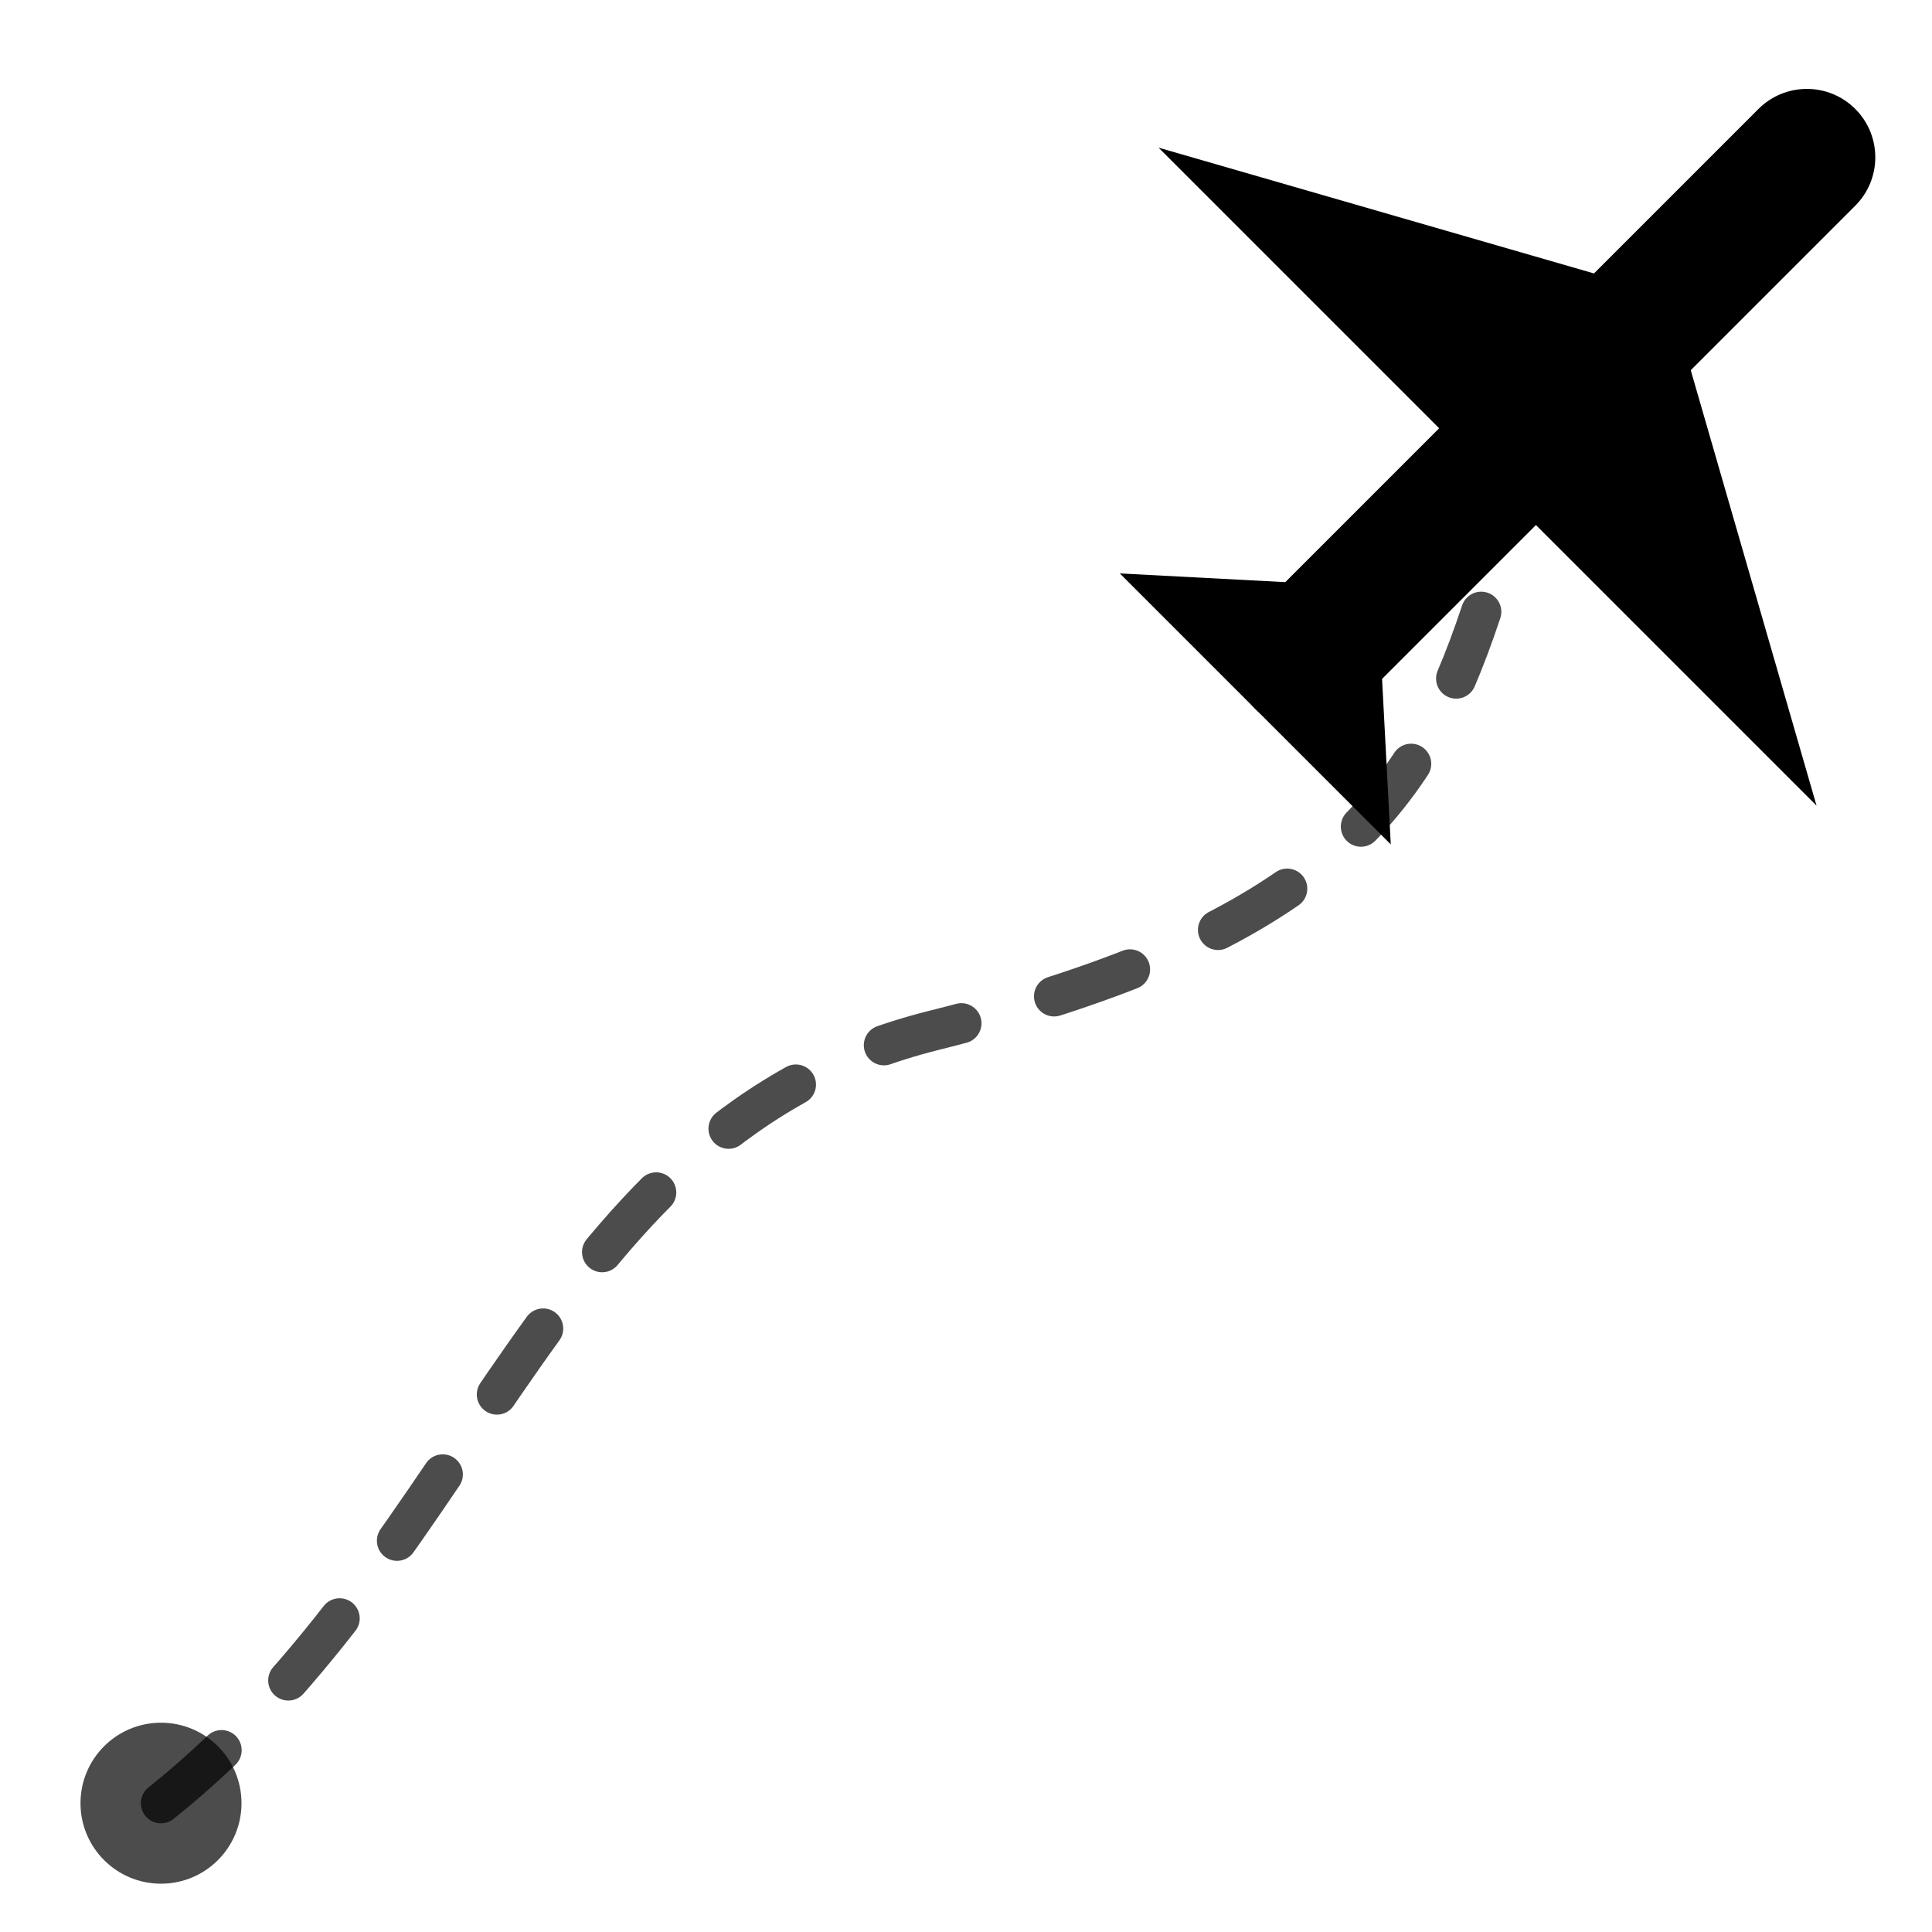
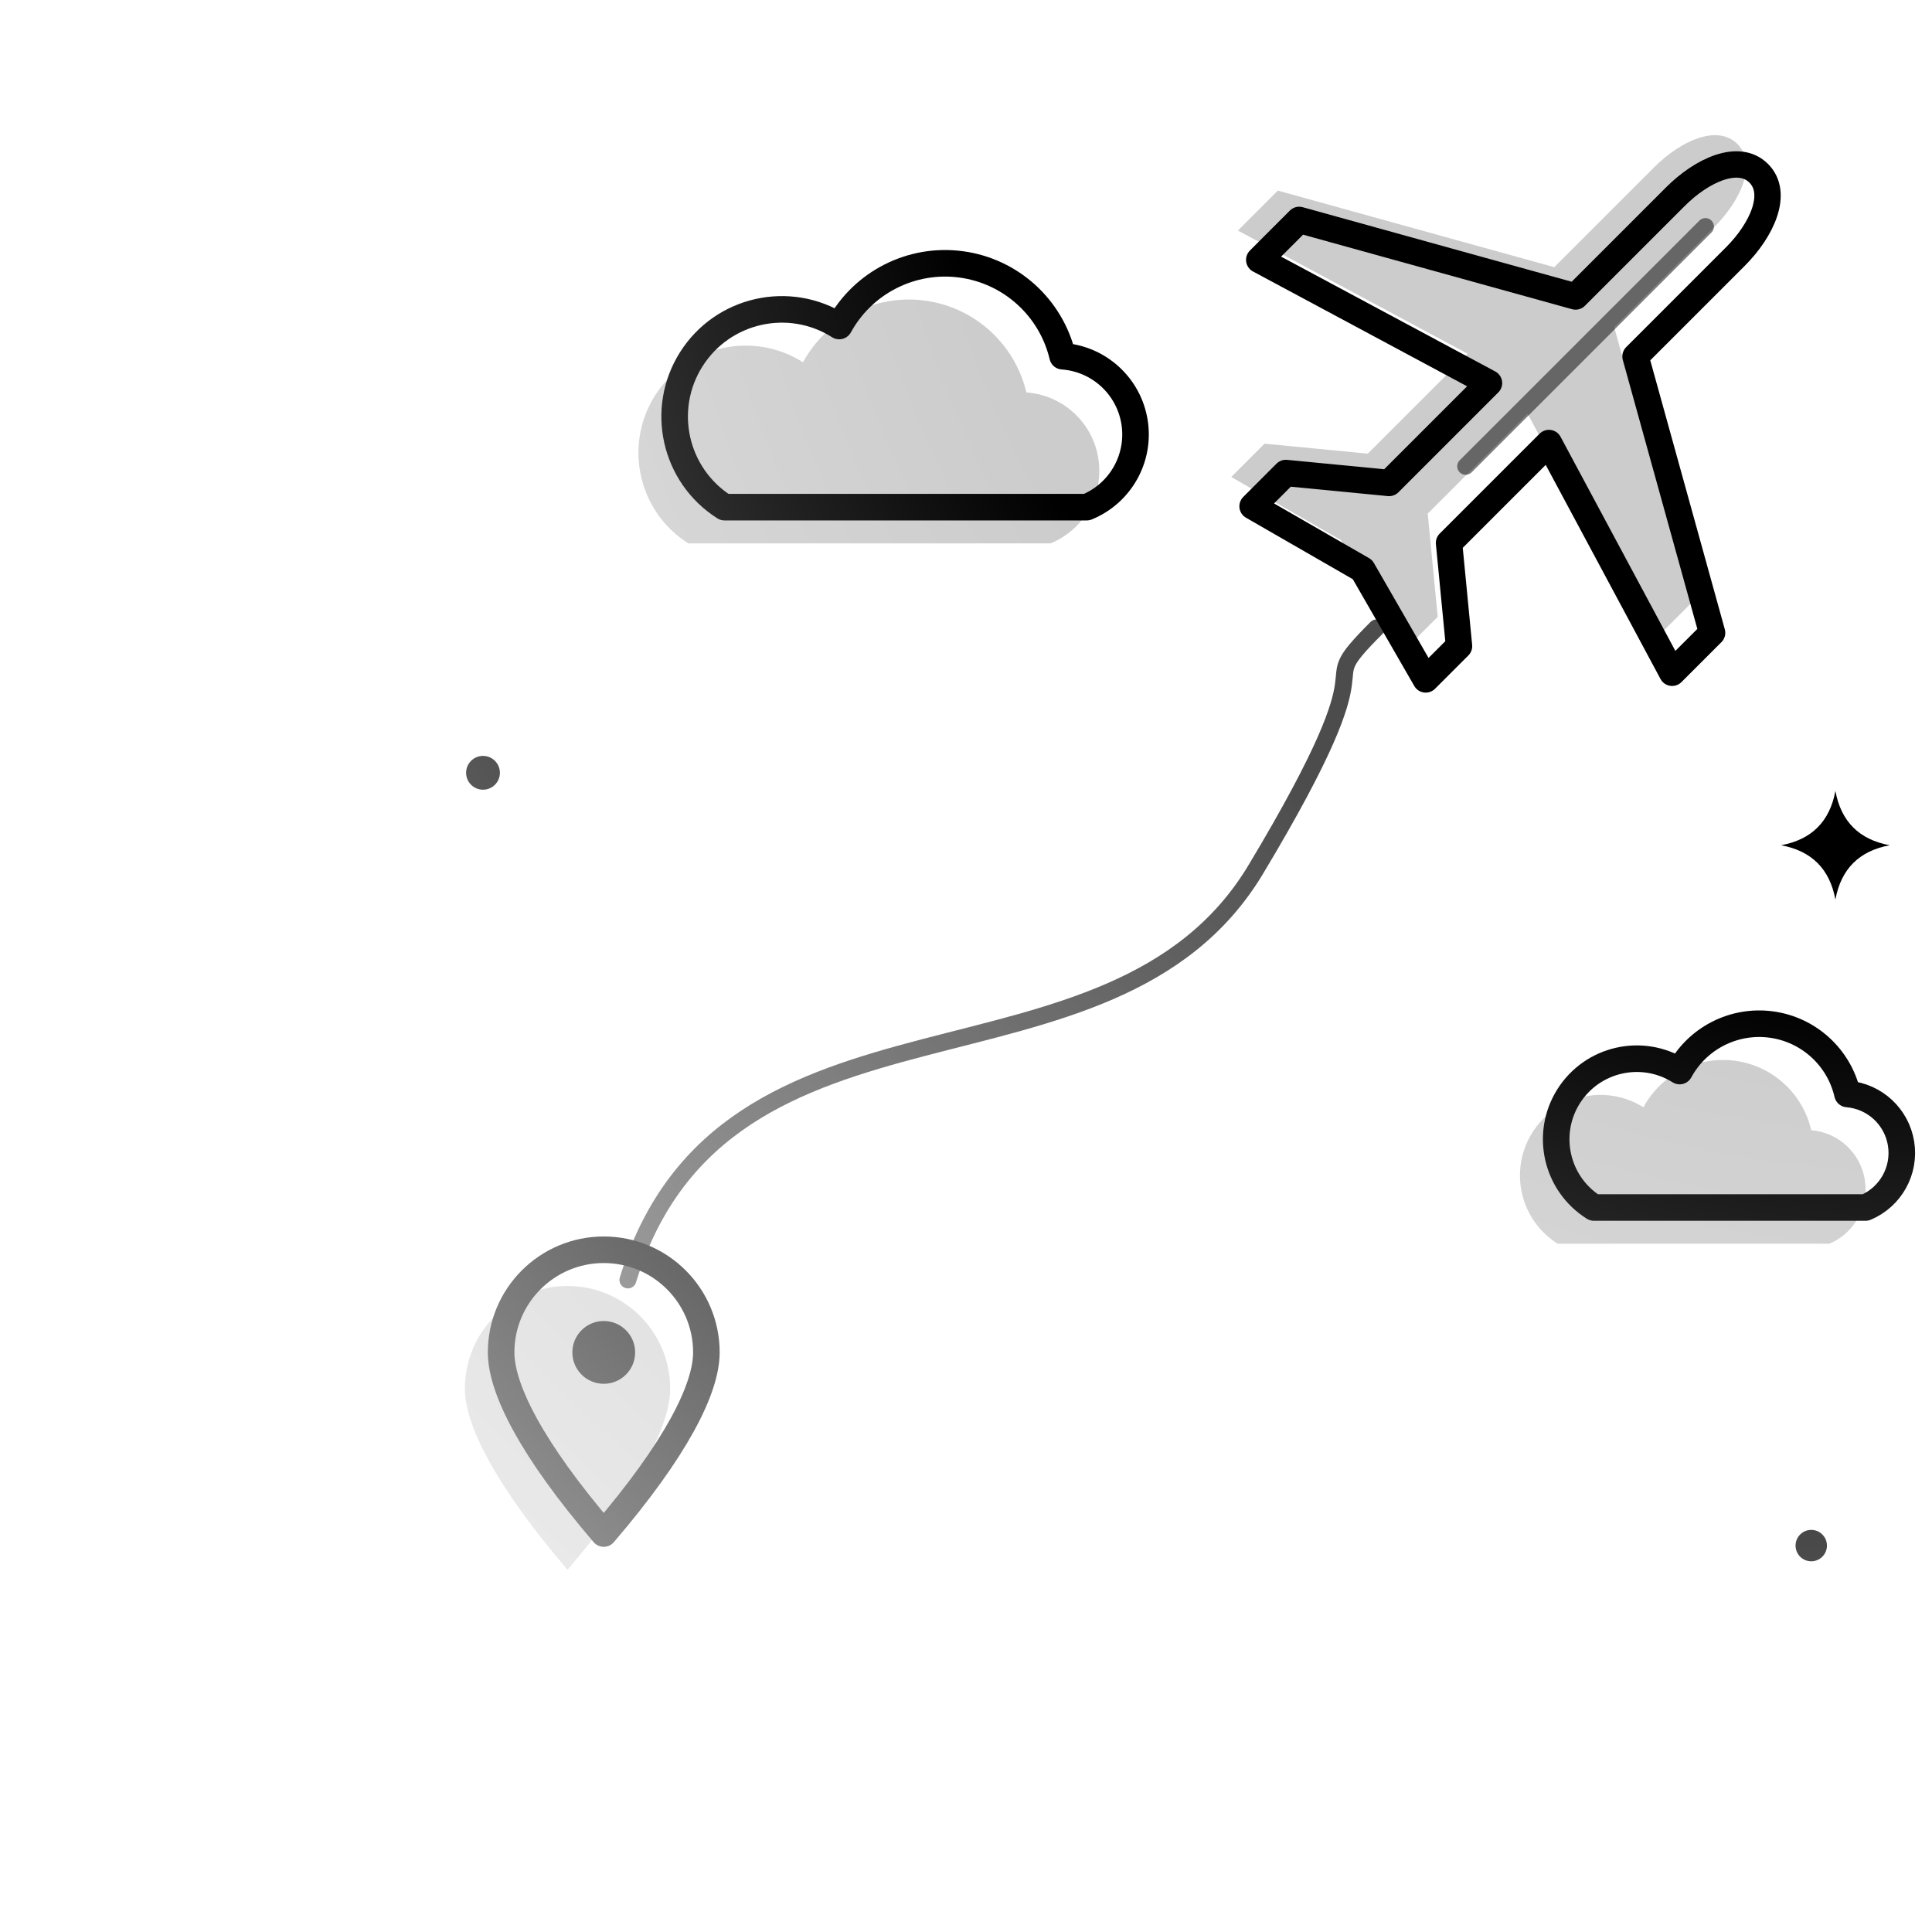
- <svg xmlns="http://www.w3.org/2000/svg" viewBox="0 0 120 120">
-   <path d="M10 112C30 96 34 70 58 64s30-14 34-26" fill="none" stroke="#000" stroke-width="2.5" stroke-dasharray="5 6" stroke-linecap="round" opacity=".7" />
-   <g transform="translate(96 26) rotate(45) scale(.85)">
-     <rect x="-5" y="-32" width="10" height="62" rx="5" />
-     <path d="M-34 6 34 6 5-10-5-10z" />
-     <path d="M-14 30h28L4 21h-8z" />
+ <svg xmlns="http://www.w3.org/2000/svg" viewBox="0 0 160 160">
+   <defs>
+     <radialGradient id="f" cx="1" cy="0" r="1.3">
+       <stop offset=".4" stop-color="#fff" />
+       <stop offset="1" stop-color="#fff" stop-opacity=".2" />
+     </radialGradient>
+     <mask id="m">
+       <rect width="160" height="160" fill="url(#f)" />
+     </mask>
+   </defs>
+   <g mask="url(#m)">
+     <g transform="translate(128 32) rotate(45) scale(.78)">
+       <path d="M0 -32C3 -32 4.5 -28 4.5 -24V-9L31 6V12L4.5 4V19L13 26V31L0 27.5L-13 31V26L-4.5 19V4L-31 12V6L-4.5 -9V-24C-4.5 -28 -3 -32 0 -32Z" fill-opacity=".2" transform="translate(-3.8 -0.6)" />
+       <path d="M0 -32C3 -32 4.5 -28 4.5 -24V-9L31 6V12L4.5 4V19L13 26V31L0 27.5L-13 31V26L-4.5 19V4L-31 12V6L-4.5 -9V-24C-4.5 -28 -3 -32 0 -32Z" fill="none" stroke="#000" stroke-width="2.8" stroke-linejoin="round" />
+       <path d="M0 -24V12" fill="none" stroke="#000" stroke-width="1.8" stroke-linecap="round" opacity=".5" />
+     </g>
+     <path d="M 50 127 C 44 120 41.5 115 41.5 112 A 8.5 8.5 0 1 1 58.5 112 C 58.5 115 56 120 50 127 ZM 60 42 H 90 a 6.5 6.5 0 0 0 -2 -12.5 a 10 10 0 0 0 -18.5 -2.5 a 7 7 0 0 0 -9.5 15 ZM 132 100 H 154.5 a 4.9 4.9 0 0 0 -1.5 -9.4 a 7.5 7.5 0 0 0 -13.9 -1.9 a 5.3 5.3 0 0 0 -7.1 11.3 Z" fill-opacity=".2" transform="translate(-3 3)" />
+     <path d="M 50 127 C 44 120 41.5 115 41.5 112 A 8.5 8.5 0 1 1 58.5 112 C 58.5 115 56 120 50 127 ZM 60 42 H 90 a 6.5 6.5 0 0 0 -2 -12.5 a 10 10 0 0 0 -18.5 -2.5 a 7 7 0 0 0 -9.5 15 ZM 132 100 H 154.5 a 4.9 4.9 0 0 0 -1.5 -9.4 a 7.5 7.5 0 0 0 -13.9 -1.9 a 5.3 5.3 0 0 0 -7.1 11.3 Z" fill="none" stroke="#000" stroke-width="2.2" stroke-linecap="round" stroke-linejoin="round" />
+     <path d="M 52 106 C 60 80 92 92 104 72 S 108 58 114 52" fill="none" stroke="#000" stroke-width="1.4" stroke-linecap="round" stroke-linejoin="round" opacity=".7" />
+     <path d="M 47.4 112 a 2.6 2.6 0 1 0 5.2 0 a 2.6 2.6 0 1 0 -5.2 0 ZM 152 65.5 Q 152.7 69.3 156.5 70 Q 152.7 70.7 152 74.5 Q 151.3 70.7 147.5 70 Q 151.3 69.3 152 65.5 ZM 38.6 64 a 1.4 1.4 0 1 0 2.8 0 a 1.4 1.4 0 1 0 -2.8 0 ZM 148.7 128 a 1.3 1.3 0 1 0 2.6 0 a 1.3 1.3 0 1 0 -2.6 0 Z" />
  </g>
-   <circle cx="10" cy="112" r="5" opacity=".7" />
</svg>
